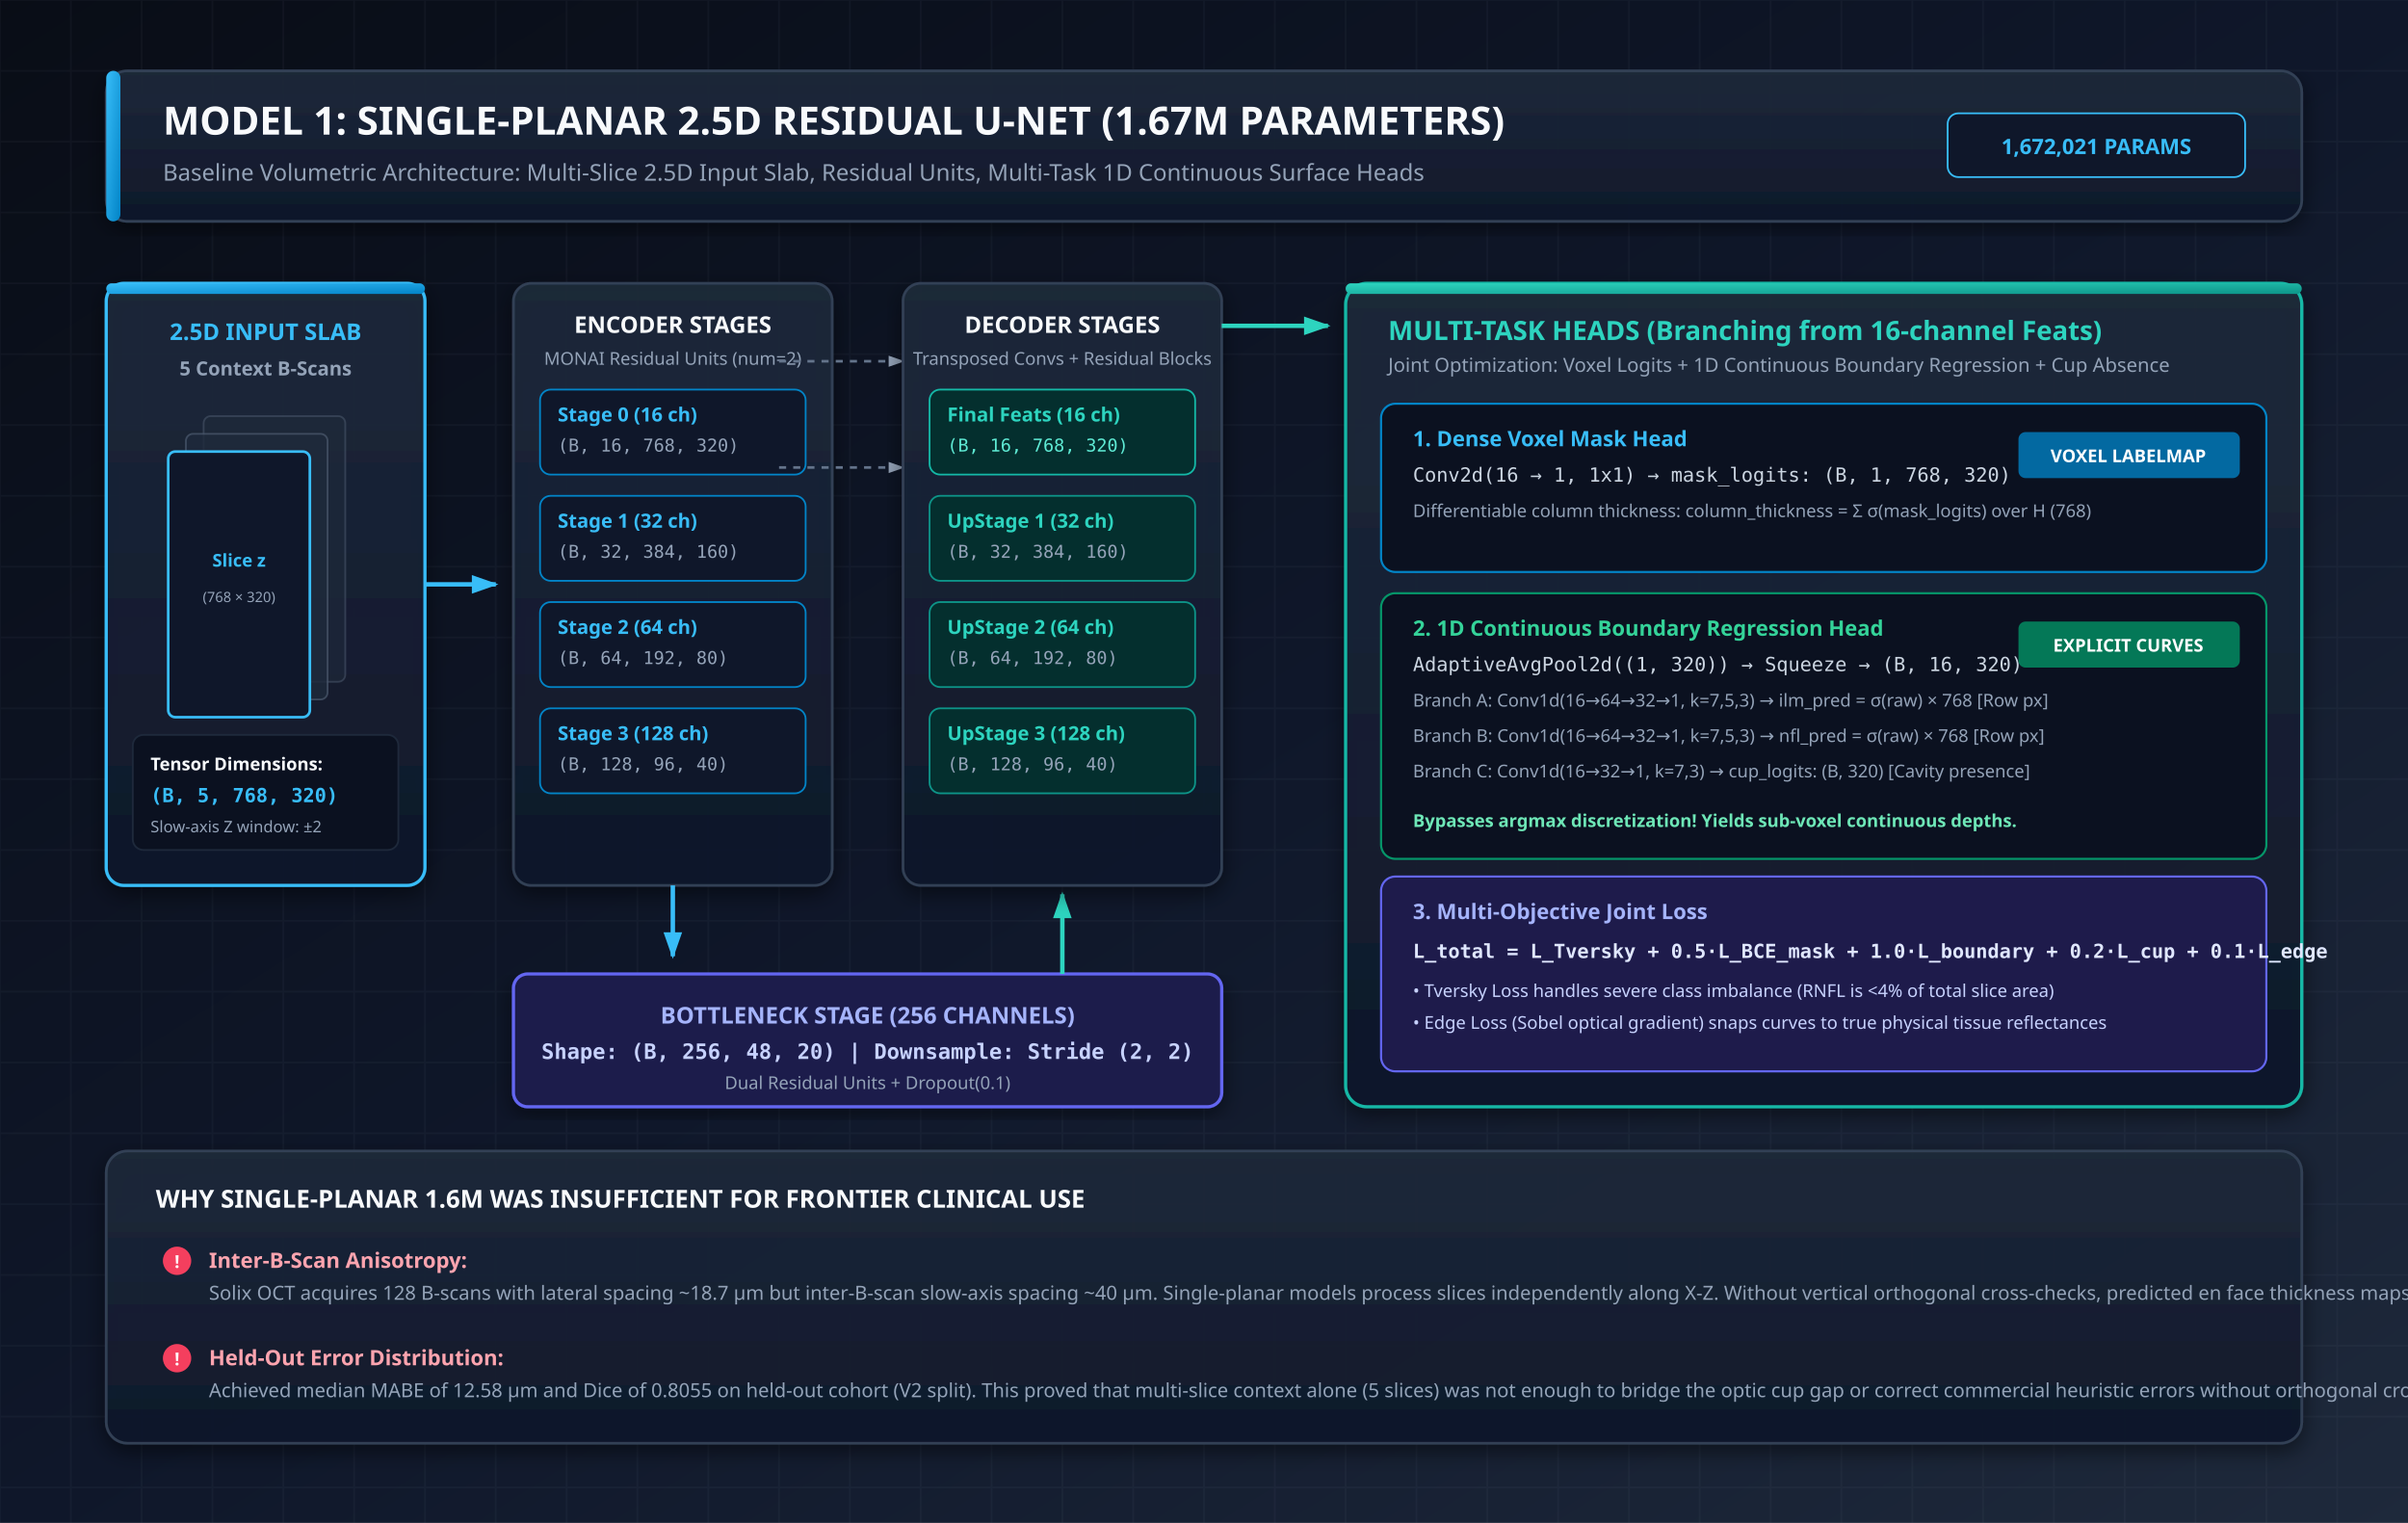
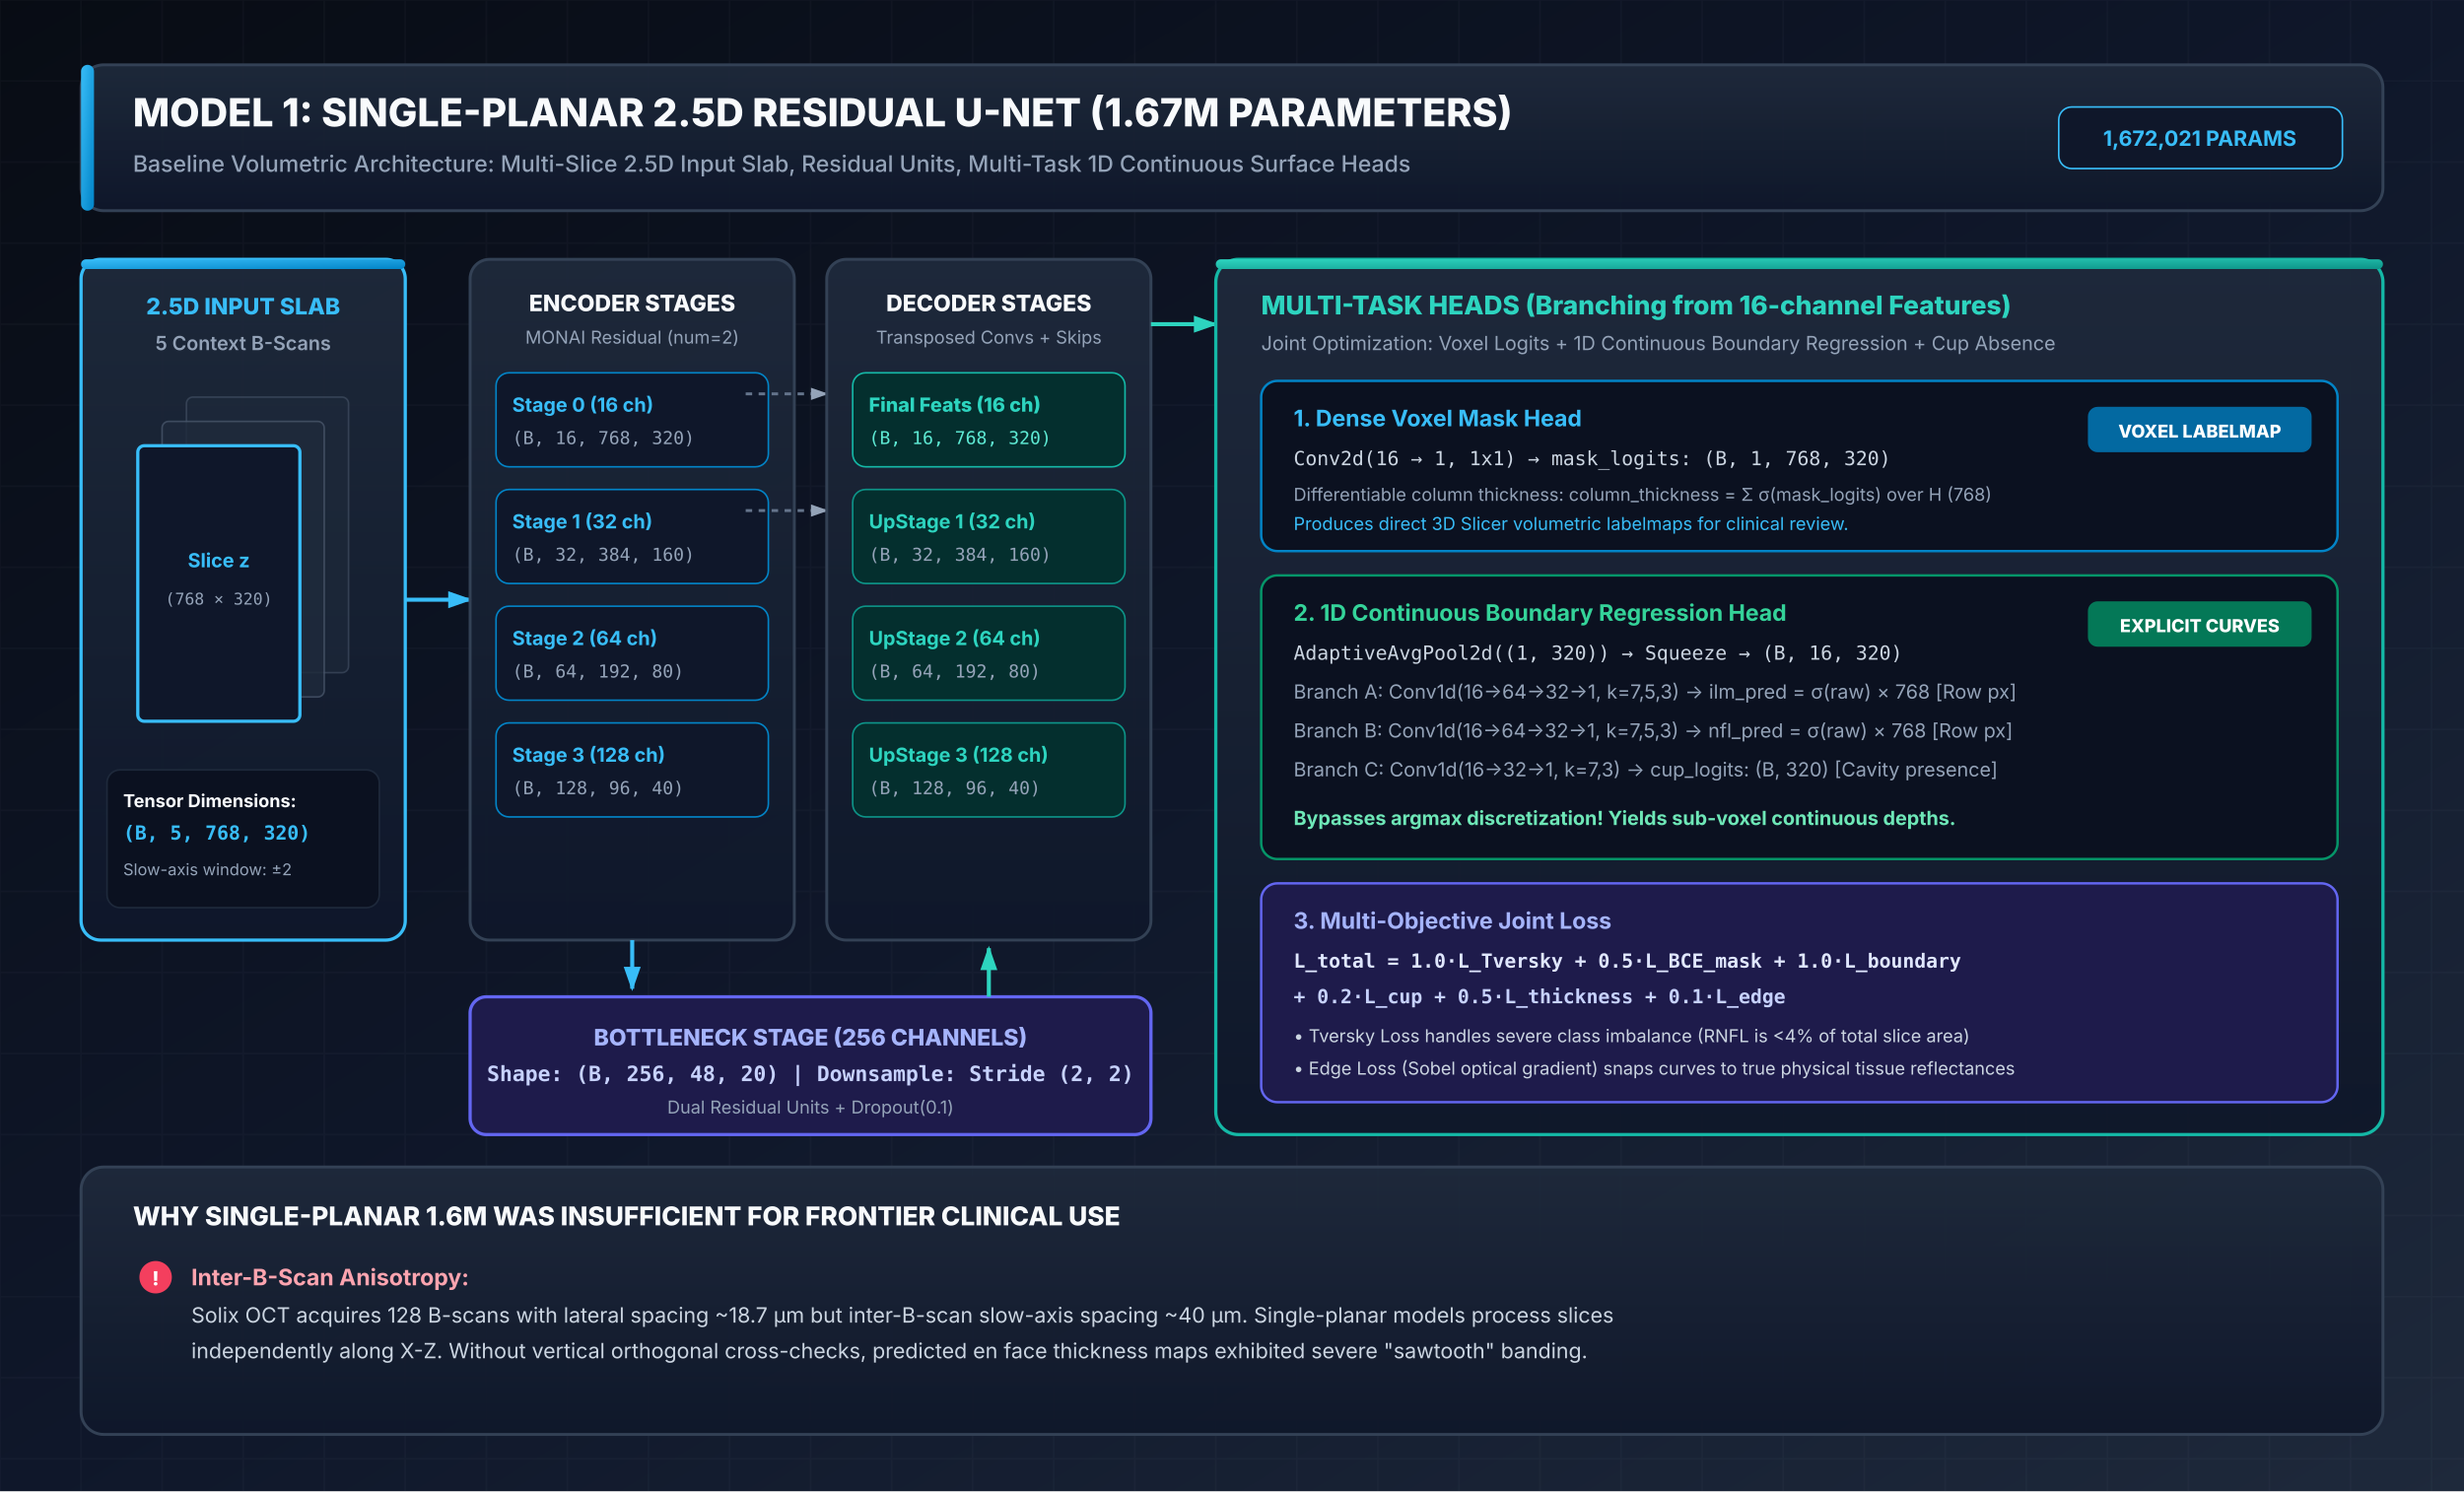
- <svg xmlns="http://www.w3.org/2000/svg" viewBox="0 0 1360 860" width="100%" height="100%">
+ <svg xmlns="http://www.w3.org/2000/svg" viewBox="0 0 1520 920" width="1520" height="920">
  <defs>
    <linearGradient id="grad-bg" x1="0%" y1="0%" x2="100%" y2="100%">
-       <stop offset="0%" stop-color="#090d16" />
+       <stop offset="0%" stop-color="#080c14" />
      <stop offset="50%" stop-color="#0f172a" />
      <stop offset="100%" stop-color="#1e293b" />
    </linearGradient>
    <linearGradient id="grad-card" x1="0%" y1="0%" x2="0%" y2="100%">
      <stop offset="0%" stop-color="#1e293b" stop-opacity="0.95" />
      <stop offset="100%" stop-color="#0f172a" stop-opacity="0.98" />
    </linearGradient>
    <linearGradient id="grad-blue" x1="0%" y1="0%" x2="100%" y2="100%">
      <stop offset="0%" stop-color="#38bdf8" />
      <stop offset="100%" stop-color="#0284c7" />
    </linearGradient>
    <linearGradient id="grad-cyan" x1="0%" y1="0%" x2="100%" y2="100%">
      <stop offset="0%" stop-color="#22d3ee" />
      <stop offset="100%" stop-color="#0891b2" />
    </linearGradient>
    <linearGradient id="grad-teal" x1="0%" y1="0%" x2="100%" y2="100%">
      <stop offset="0%" stop-color="#2dd4bf" />
      <stop offset="100%" stop-color="#0d9488" />
    </linearGradient>
    <linearGradient id="grad-purple" x1="0%" y1="0%" x2="100%" y2="100%">
      <stop offset="0%" stop-color="#c084fc" />
      <stop offset="100%" stop-color="#7e22ce" />
    </linearGradient>
    <linearGradient id="grad-amber" x1="0%" y1="0%" x2="100%" y2="100%">
      <stop offset="0%" stop-color="#fbbf24" />
      <stop offset="100%" stop-color="#d97706" />
    </linearGradient>
    <linearGradient id="grad-rose" x1="0%" y1="0%" x2="100%" y2="100%">
      <stop offset="0%" stop-color="#fb7185" />
      <stop offset="100%" stop-color="#e11d48" />
    </linearGradient>
    <linearGradient id="grad-emerald" x1="0%" y1="0%" x2="100%" y2="100%">
      <stop offset="0%" stop-color="#34d399" />
      <stop offset="100%" stop-color="#059669" />
    </linearGradient>
    <linearGradient id="grad-indigo" x1="0%" y1="0%" x2="100%" y2="100%">
      <stop offset="0%" stop-color="#818cf8" />
      <stop offset="100%" stop-color="#4f46e5" />
    </linearGradient>
-     <filter id="shadow" x="-5%" y="-5%" width="115%" height="115%">
-       <feDropShadow dx="0" dy="4" stdDeviation="6" flood-color="#000000" flood-opacity="0.5" />
-     </filter>
-     <filter id="glow-teal" x="-20%" y="-20%" width="140%" height="140%">
-       <feGaussianBlur stdDeviation="5" result="blur" />
-       <feComposite in="SourceGraphic" in2="blur" operator="over" />
-     </filter>
-     <filter id="glow-purple" x="-20%" y="-20%" width="140%" height="140%">
-       <feGaussianBlur stdDeviation="5" result="blur" />
-       <feComposite in="SourceGraphic" in2="blur" operator="over" />
-     </filter>
    <marker id="arrow" viewBox="0 0 10 10" refX="9" refY="5" markerWidth="6" markerHeight="6" orient="auto-start-reverse">
      <path d="M 0 1.5 L 10 5 L 0 8.5 z" fill="#94a3b8" />
    </marker>
    <marker id="arrow-teal" viewBox="0 0 10 10" refX="9" refY="5" markerWidth="6" markerHeight="6" orient="auto-start-reverse">
      <path d="M 0 1.5 L 10 5 L 0 8.5 z" fill="#2dd4bf" />
    </marker>
    <marker id="arrow-blue" viewBox="0 0 10 10" refX="9" refY="5" markerWidth="6" markerHeight="6" orient="auto-start-reverse">
      <path d="M 0 1.5 L 10 5 L 0 8.5 z" fill="#38bdf8" />
    </marker>
    <marker id="arrow-purple" viewBox="0 0 10 10" refX="9" refY="5" markerWidth="6" markerHeight="6" orient="auto-start-reverse">
      <path d="M 0 1.5 L 10 5 L 0 8.5 z" fill="#c084fc" />
    </marker>
    <marker id="arrow-amber" viewBox="0 0 10 10" refX="9" refY="5" markerWidth="6" markerHeight="6" orient="auto-start-reverse">
      <path d="M 0 1.5 L 10 5 L 0 8.5 z" fill="#fbbf24" />
    </marker>
-     <marker id="arrow-rose" viewBox="0 0 10 10" refX="9" refY="5" markerWidth="6" markerHeight="6" orient="auto-start-reverse">
-       <path d="M 0 1.5 L 10 5 L 0 8.5 z" fill="#fb7185" />
-     </marker>
    <marker id="arrow-green" viewBox="0 0 10 10" refX="9" refY="5" markerWidth="6" markerHeight="6" orient="auto-start-reverse">
      <path d="M 0 1.5 L 10 5 L 0 8.5 z" fill="#34d399" />
    </marker>
  </defs>
-   <rect width="1360" height="860" fill="url(#grad-bg)" />
-   <g opacity="0.05">
-     <path d="M 0 0 L 0 860 M 40 0 L 40 860 M 80 0 L 80 860 M 120 0 L 120 860 M 160 0 L 160 860 M 200 0 L 200 860 M 240 0 L 240 860 M 280 0 L 280 860 M 320 0 L 320 860 M 360 0 L 360 860 M 400 0 L 400 860 M 440 0 L 440 860 M 480 0 L 480 860 M 520 0 L 520 860 M 560 0 L 560 860 M 600 0 L 600 860 M 640 0 L 640 860 M 680 0 L 680 860 M 720 0 L 720 860 M 760 0 L 760 860 M 800 0 L 800 860 M 840 0 L 840 860 M 880 0 L 880 860 M 920 0 L 920 860 M 960 0 L 960 860 M 1000 0 L 1000 860 M 1040 0 L 1040 860 M 1080 0 L 1080 860 M 1120 0 L 1120 860 M 1160 0 L 1160 860 M 1200 0 L 1200 860 M 1240 0 L 1240 860 M 1280 0 L 1280 860 M 1320 0 L 1320 860" stroke="#94a3b8" stroke-width="1" />
-     <path d="M 0 0 L 1360 0 M 0 40 L 1360 40 M 0 80 L 1360 80 M 0 120 L 1360 120 M 0 160 L 1360 160 M 0 200 L 1360 200 M 0 240 L 1360 240 M 0 280 L 1360 280 M 0 320 L 1360 320 M 0 360 L 1360 360 M 0 400 L 1360 400 M 0 440 L 1360 440 M 0 480 L 1360 480 M 0 520 L 1360 520 M 0 560 L 1360 560 M 0 600 L 1360 600 M 0 640 L 1360 640 M 0 680 L 1360 680 M 0 720 L 1360 720 M 0 760 L 1360 760 M 0 800 L 1360 800 M 0 840 L 1360 840" stroke="#94a3b8" stroke-width="1" />
+   <rect width="1520" height="920" fill="url(#grad-bg)" />
+   <g opacity="0.04">
+     <path d="M 0 0 L 0 920 M 50 0 L 50 920 M 100 0 L 100 920 M 150 0 L 150 920 M 200 0 L 200 920 M 250 0 L 250 920 M 300 0 L 300 920 M 350 0 L 350 920 M 400 0 L 400 920 M 450 0 L 450 920 M 500 0 L 500 920 M 550 0 L 550 920 M 600 0 L 600 920 M 650 0 L 650 920 M 700 0 L 700 920 M 750 0 L 750 920 M 800 0 L 800 920 M 850 0 L 850 920 M 900 0 L 900 920 M 950 0 L 950 920 M 1000 0 L 1000 920 M 1050 0 L 1050 920 M 1100 0 L 1100 920 M 1150 0 L 1150 920 M 1200 0 L 1200 920 M 1250 0 L 1250 920 M 1300 0 L 1300 920 M 1350 0 L 1350 920 M 1400 0 L 1400 920 M 1450 0 L 1450 920 M 1500 0 L 1500 920" stroke="#94a3b8" stroke-width="1" />
+     <path d="M 0 0 L 1520 0 M 0 50 L 1520 50 M 0 100 L 1520 100 M 0 150 L 1520 150 M 0 200 L 1520 200 M 0 250 L 1520 250 M 0 300 L 1520 300 M 0 350 L 1520 350 M 0 400 L 1520 400 M 0 450 L 1520 450 M 0 500 L 1520 500 M 0 550 L 1520 550 M 0 600 L 1520 600 M 0 650 L 1520 650 M 0 700 L 1520 700 M 0 750 L 1520 750 M 0 800 L 1520 800 M 0 850 L 1520 850 M 0 900 L 1520 900" stroke="#94a3b8" stroke-width="1" />
  </g>
-   <g transform="translate(60, 40)">
-     <rect width="1240" height="85" rx="12" fill="url(#grad-card)" stroke="#334155" stroke-width="1.5" filter="url(#shadow)" />
-     <rect width="8" height="85" rx="4" fill="url(#grad-blue)" />
-     <text x="32" y="36" font-family="sans-serif" font-size="22" font-weight="800" fill="#f8fafc">MODEL 1: SINGLE-PLANAR 2.5D RESIDUAL U-NET (1.67M PARAMETERS)</text>
-     <text x="32" y="62" font-family="sans-serif" font-size="13" font-weight="500" fill="#94a3b8">Baseline Volumetric Architecture: Multi-Slice 2.5D Input Slab, Residual Units, Multi-Task 1D Continuous Surface Heads</text>
-     <rect x="1040" y="24" width="168" height="36" rx="6" fill="#0f172a" stroke="#38bdf8" />
-     <text x="1124" y="47" font-family="sans-serif" font-size="12" font-weight="700" fill="#38bdf8" text-anchor="middle">1,672,021 PARAMS</text>
+   <g transform="translate(50, 40)">
+     <rect width="1420" height="90" rx="14" fill="url(#grad-card)" stroke="#334155" stroke-width="1.8" />
+     <rect width="8" height="90" rx="4" fill="url(#grad-blue)" />
+     <text x="32" y="38" font-family="system-ui, -apple-system, sans-serif" font-size="24" font-weight="800" fill="#f8fafc">MODEL 1: SINGLE-PLANAR 2.5D RESIDUAL U-NET (1.67M PARAMETERS)</text>
+     <text x="32" y="66" font-family="system-ui, -apple-system, sans-serif" font-size="14" font-weight="500" fill="#94a3b8">Baseline Volumetric Architecture: Multi-Slice 2.5D Input Slab, Residual Units, Multi-Task 1D Continuous Surface Heads</text>
+     <rect x="1220" y="26" width="175" height="38" rx="8" fill="#0f172a" stroke="#38bdf8" />
+     <text x="1307" y="50" font-family="system-ui, -apple-system, sans-serif" font-size="13" font-weight="700" fill="#38bdf8" text-anchor="middle">1,672,021 PARAMS</text>
  </g>
-   <g transform="translate(60, 160)">
-     <rect width="180" height="340" rx="10" fill="url(#grad-card)" stroke="#38bdf8" stroke-width="1.8" filter="url(#shadow)" />
-     <rect width="180" height="6" rx="3" fill="url(#grad-blue)" />
-     <text x="90" y="32" font-family="sans-serif" font-size="13" font-weight="800" fill="#38bdf8" text-anchor="middle">2.5D INPUT SLAB</text>
-     <text x="90" y="52" font-family="sans-serif" font-size="11" font-weight="600" fill="#94a3b8" text-anchor="middle">5 Context B-Scans</text>
-     <g transform="translate(25, 75)">
-       <rect x="30" y="0" width="80" height="150" rx="4" fill="#1e293b" stroke="#475569" opacity="0.6" />
-       <rect x="20" y="10" width="80" height="150" rx="4" fill="#1e293b" stroke="#475569" opacity="0.8" />
-       <rect x="10" y="20" width="80" height="150" rx="4" fill="#0f172a" stroke="#38bdf8" stroke-width="1.5" />
-       <text x="50" y="85" font-family="sans-serif" font-size="10" font-weight="700" fill="#38bdf8" text-anchor="middle">Slice z</text>
-       <text x="50" y="105" font-family="sans-serif" font-size="8" fill="#94a3b8" text-anchor="middle">(768 × 320)</text>
+   <g transform="translate(50, 160)">
+     <rect width="200" height="420" rx="12" fill="url(#grad-card)" stroke="#38bdf8" stroke-width="2" />
+     <rect width="200" height="6" rx="3" fill="url(#grad-blue)" />
+     <text x="100" y="34" font-family="system-ui, -apple-system, sans-serif" font-size="14" font-weight="800" fill="#38bdf8" text-anchor="middle">2.5D INPUT SLAB</text>
+     <text x="100" y="56" font-family="system-ui, -apple-system, sans-serif" font-size="12" font-weight="600" fill="#94a3b8" text-anchor="middle">5 Context B-Scans</text>
+     <g transform="translate(30, 85)">
+       <rect x="35" y="0" width="100" height="170" rx="4" fill="#1e293b" stroke="#475569" opacity="0.6" />
+       <rect x="20" y="15" width="100" height="170" rx="4" fill="#1e293b" stroke="#475569" opacity="0.8" />
+       <rect x="5" y="30" width="100" height="170" rx="4" fill="#0f172a" stroke="#38bdf8" stroke-width="2" />
+       <text x="55" y="105" font-family="system-ui, -apple-system, sans-serif" font-size="12" font-weight="700" fill="#38bdf8" text-anchor="middle">Slice z</text>
+       <text x="55" y="128" font-family="monospace" font-size="10" fill="#94a3b8" text-anchor="middle">(768 × 320)</text>
    </g>
-     <rect x="15" y="255" width="150" height="65" rx="6" fill="#0b1120" stroke="#1e293b" />
-     <text x="25" y="275" font-family="sans-serif" font-size="10" font-weight="700" fill="#f8fafc">Tensor Dimensions:</text>
-     <text x="25" y="293" font-family="monospace" font-size="11" font-weight="700" fill="#38bdf8">(B, 5, 768, 320)</text>
-     <text x="25" y="310" font-family="sans-serif" font-size="9" fill="#94a3b8">Slow-axis Z window: ±2</text>
+     <rect x="16" y="315" width="168" height="85" rx="8" fill="#0b1120" stroke="#1e293b" />
+     <text x="26" y="338" font-family="system-ui, -apple-system, sans-serif" font-size="11" font-weight="700" fill="#f8fafc">Tensor Dimensions:</text>
+     <text x="26" y="358" font-family="monospace" font-size="12" font-weight="700" fill="#38bdf8">(B, 5, 768, 320)</text>
+     <text x="26" y="380" font-family="system-ui, -apple-system, sans-serif" font-size="10" fill="#94a3b8">Slow-axis window: ±2</text>
  </g>
-   <line x1="240" y1="330" x2="280" y2="330" stroke="#38bdf8" stroke-width="2.5" marker-end="url(#arrow-blue)" />
+   <line x1="250" y1="370" x2="290" y2="370" stroke="#38bdf8" stroke-width="2.5" marker-end="url(#arrow-blue)" />
  <g transform="translate(290, 160)">
-     <rect width="180" height="340" rx="10" fill="url(#grad-card)" stroke="#334155" stroke-width="1.5" filter="url(#shadow)" />
-     <text x="90" y="28" font-family="sans-serif" font-size="13" font-weight="800" fill="#f8fafc" text-anchor="middle">ENCODER STAGES</text>
-     <text x="90" y="46" font-family="sans-serif" font-size="10" fill="#94a3b8" text-anchor="middle">MONAI Residual Units (num=2)</text>
-     <rect x="15" y="60" width="150" height="48" rx="6" fill="#0f172a" stroke="#0284c7" />
-     <text x="25" y="78" font-family="sans-serif" font-size="11" font-weight="700" fill="#38bdf8">Stage 0 (16 ch)</text>
-     <text x="25" y="95" font-family="monospace" font-size="10" fill="#94a3b8">(B, 16, 768, 320)</text>
-     <rect x="15" y="120" width="150" height="48" rx="6" fill="#0f172a" stroke="#0284c7" />
-     <text x="25" y="138" font-family="sans-serif" font-size="11" font-weight="700" fill="#38bdf8">Stage 1 (32 ch)</text>
-     <text x="25" y="155" font-family="monospace" font-size="10" fill="#94a3b8">(B, 32, 384, 160)</text>
-     <rect x="15" y="180" width="150" height="48" rx="6" fill="#0f172a" stroke="#0284c7" />
-     <text x="25" y="198" font-family="sans-serif" font-size="11" font-weight="700" fill="#38bdf8">Stage 2 (64 ch)</text>
-     <text x="25" y="215" font-family="monospace" font-size="10" fill="#94a3b8">(B, 64, 192, 80)</text>
-     <rect x="15" y="240" width="150" height="48" rx="6" fill="#0f172a" stroke="#0284c7" />
-     <text x="25" y="258" font-family="sans-serif" font-size="11" font-weight="700" fill="#38bdf8">Stage 3 (128 ch)</text>
-     <text x="25" y="275" font-family="monospace" font-size="10" fill="#94a3b8">(B, 128, 96, 40)</text>
+     <rect width="200" height="420" rx="12" fill="url(#grad-card)" stroke="#334155" stroke-width="1.8" />
+     <text x="100" y="32" font-family="system-ui, -apple-system, sans-serif" font-size="14" font-weight="800" fill="#f8fafc" text-anchor="middle">ENCODER STAGES</text>
+     <text x="100" y="52" font-family="system-ui, -apple-system, sans-serif" font-size="11" fill="#94a3b8" text-anchor="middle">MONAI Residual (num=2)</text>
+     <rect x="16" y="70" width="168" height="58" rx="8" fill="#0f172a" stroke="#0284c7" />
+     <text x="26" y="94" font-family="system-ui, -apple-system, sans-serif" font-size="12" font-weight="700" fill="#38bdf8">Stage 0 (16 ch)</text>
+     <text x="26" y="114" font-family="monospace" font-size="11" fill="#94a3b8">(B, 16, 768, 320)</text>
+     <rect x="16" y="142" width="168" height="58" rx="8" fill="#0f172a" stroke="#0284c7" />
+     <text x="26" y="166" font-family="system-ui, -apple-system, sans-serif" font-size="12" font-weight="700" fill="#38bdf8">Stage 1 (32 ch)</text>
+     <text x="26" y="186" font-family="monospace" font-size="11" fill="#94a3b8">(B, 32, 384, 160)</text>
+     <rect x="16" y="214" width="168" height="58" rx="8" fill="#0f172a" stroke="#0284c7" />
+     <text x="26" y="238" font-family="system-ui, -apple-system, sans-serif" font-size="12" font-weight="700" fill="#38bdf8">Stage 2 (64 ch)</text>
+     <text x="26" y="258" font-family="monospace" font-size="11" fill="#94a3b8">(B, 64, 192, 80)</text>
+     <rect x="16" y="286" width="168" height="58" rx="8" fill="#0f172a" stroke="#0284c7" />
+     <text x="26" y="310" font-family="system-ui, -apple-system, sans-serif" font-size="12" font-weight="700" fill="#38bdf8">Stage 3 (128 ch)</text>
+     <text x="26" y="330" font-family="monospace" font-size="11" fill="#94a3b8">(B, 128, 96, 40)</text>
  </g>
-   <line x1="380" y1="500" x2="380" y2="540" stroke="#38bdf8" stroke-width="2.5" marker-end="url(#arrow-blue)" />
-   <g transform="translate(290, 550)">
-     <rect width="400" height="75" rx="8" fill="#1e1b4b" stroke="#6366f1" stroke-width="1.8" filter="url(#shadow)" />
-     <text x="200" y="28" font-family="sans-serif" font-size="13" font-weight="800" fill="#a5b4fc" text-anchor="middle">BOTTLENECK STAGE (256 CHANNELS)</text>
-     <text x="200" y="48" font-family="monospace" font-size="12" font-weight="700" fill="#c7d2fe" text-anchor="middle">Shape: (B, 256, 48, 20) | Downsample: Stride (2, 2)</text>
-     <text x="200" y="65" font-family="sans-serif" font-size="10" fill="#94a3b8" text-anchor="middle">Dual Residual Units + Dropout(0.1)</text>
+   <line x1="390" y1="580" x2="390" y2="610" stroke="#38bdf8" stroke-width="2.5" marker-end="url(#arrow-blue)" />
+   <g transform="translate(290, 615)">
+     <rect width="420" height="85" rx="10" fill="#1e1b4b" stroke="#6366f1" stroke-width="2" />
+     <text x="210" y="30" font-family="system-ui, -apple-system, sans-serif" font-size="14" font-weight="800" fill="#a5b4fc" text-anchor="middle">BOTTLENECK STAGE (256 CHANNELS)</text>
+     <text x="210" y="52" font-family="monospace" font-size="13" font-weight="700" fill="#c7d2fe" text-anchor="middle">Shape: (B, 256, 48, 20) | Downsample: Stride (2, 2)</text>
+     <text x="210" y="72" font-family="system-ui, -apple-system, sans-serif" font-size="11" fill="#94a3b8" text-anchor="middle">Dual Residual Units + Dropout(0.1)</text>
  </g>
-   <line x1="600" y1="550" x2="600" y2="505" stroke="#2dd4bf" stroke-width="2.5" marker-end="url(#arrow-teal)" />
-   <path d="M 440 204 L 510 204" stroke="#64748b" stroke-width="1.5" stroke-dasharray="4 4" marker-end="url(#arrow)" />
-   <path d="M 440 264 L 510 264" stroke="#64748b" stroke-width="1.5" stroke-dasharray="4 4" marker-end="url(#arrow)" />
+   <line x1="610" y1="615" x2="610" y2="585" stroke="#2dd4bf" stroke-width="2.5" marker-end="url(#arrow-teal)" />
+   <path d="M 460 243 L 510 243" stroke="#64748b" stroke-width="1.8" stroke-dasharray="4 4" marker-end="url(#arrow)" />
+   <path d="M 460 315 L 510 315" stroke="#64748b" stroke-width="1.8" stroke-dasharray="4 4" marker-end="url(#arrow)" />
  <g transform="translate(510, 160)">
-     <rect width="180" height="340" rx="10" fill="url(#grad-card)" stroke="#334155" stroke-width="1.5" filter="url(#shadow)" />
-     <text x="90" y="28" font-family="sans-serif" font-size="13" font-weight="800" fill="#f8fafc" text-anchor="middle">DECODER STAGES</text>
-     <text x="90" y="46" font-family="sans-serif" font-size="10" fill="#94a3b8" text-anchor="middle">Transposed Convs + Residual Blocks</text>
-     <rect x="15" y="240" width="150" height="48" rx="6" fill="#042f2e" stroke="#0d9488" />
-     <text x="25" y="258" font-family="sans-serif" font-size="11" font-weight="700" fill="#2dd4bf">UpStage 3 (128 ch)</text>
-     <text x="25" y="275" font-family="monospace" font-size="10" fill="#94a3b8">(B, 128, 96, 40)</text>
-     <rect x="15" y="180" width="150" height="48" rx="6" fill="#042f2e" stroke="#0d9488" />
-     <text x="25" y="198" font-family="sans-serif" font-size="11" font-weight="700" fill="#2dd4bf">UpStage 2 (64 ch)</text>
-     <text x="25" y="215" font-family="monospace" font-size="10" fill="#94a3b8">(B, 64, 192, 80)</text>
-     <rect x="15" y="120" width="150" height="48" rx="6" fill="#042f2e" stroke="#0d9488" />
-     <text x="25" y="138" font-family="sans-serif" font-size="11" font-weight="700" fill="#2dd4bf">UpStage 1 (32 ch)</text>
-     <text x="25" y="155" font-family="monospace" font-size="10" fill="#94a3b8">(B, 32, 384, 160)</text>
-     <rect x="15" y="60" width="150" height="48" rx="6" fill="#042f2e" stroke="#14b8a6" />
-     <text x="25" y="78" font-family="sans-serif" font-size="11" font-weight="800" fill="#2dd4bf">Final Feats (16 ch)</text>
-     <text x="25" y="95" font-family="monospace" font-size="10" fill="#5eead4">(B, 16, 768, 320)</text>
+     <rect width="200" height="420" rx="12" fill="url(#grad-card)" stroke="#334155" stroke-width="1.8" />
+     <text x="100" y="32" font-family="system-ui, -apple-system, sans-serif" font-size="14" font-weight="800" fill="#f8fafc" text-anchor="middle">DECODER STAGES</text>
+     <text x="100" y="52" font-family="system-ui, -apple-system, sans-serif" font-size="11" fill="#94a3b8" text-anchor="middle">Transposed Convs + Skips</text>
+     <rect x="16" y="286" width="168" height="58" rx="8" fill="#042f2e" stroke="#0d9488" />
+     <text x="26" y="310" font-family="system-ui, -apple-system, sans-serif" font-size="12" font-weight="700" fill="#2dd4bf">UpStage 3 (128 ch)</text>
+     <text x="26" y="330" font-family="monospace" font-size="11" fill="#94a3b8">(B, 128, 96, 40)</text>
+     <rect x="16" y="214" width="168" height="58" rx="8" fill="#042f2e" stroke="#0d9488" />
+     <text x="26" y="238" font-family="system-ui, -apple-system, sans-serif" font-size="12" font-weight="700" fill="#2dd4bf">UpStage 2 (64 ch)</text>
+     <text x="26" y="258" font-family="monospace" font-size="11" fill="#94a3b8">(B, 64, 192, 80)</text>
+     <rect x="16" y="142" width="168" height="58" rx="8" fill="#042f2e" stroke="#0d9488" />
+     <text x="26" y="166" font-family="system-ui, -apple-system, sans-serif" font-size="12" font-weight="700" fill="#2dd4bf">UpStage 1 (32 ch)</text>
+     <text x="26" y="186" font-family="monospace" font-size="11" fill="#94a3b8">(B, 32, 384, 160)</text>
+     <rect x="16" y="70" width="168" height="58" rx="8" fill="#042f2e" stroke="#14b8a6" />
+     <text x="26" y="94" font-family="system-ui, -apple-system, sans-serif" font-size="12" font-weight="800" fill="#2dd4bf">Final Feats (16 ch)</text>
+     <text x="26" y="114" font-family="monospace" font-size="11" fill="#5eead4">(B, 16, 768, 320)</text>
  </g>
-   <path d="M 690 184 L 750 184" stroke="#2dd4bf" stroke-width="2.5" marker-end="url(#arrow-teal)" />
-   <g transform="translate(760, 160)">
-     <rect width="540" height="465" rx="12" fill="url(#grad-card)" stroke="#14b8a6" stroke-width="1.8" filter="url(#shadow)" />
-     <rect width="540" height="6" rx="3" fill="url(#grad-teal)" />
-     <text x="24" y="32" font-family="sans-serif" font-size="15" font-weight="800" fill="#2dd4bf">MULTI-TASK HEADS (Branching from 16-channel Feats)</text>
-     <text x="24" y="50" font-family="sans-serif" font-size="11" fill="#94a3b8">Joint Optimization: Voxel Logits + 1D Continuous Boundary Regression + Cup Absence</text>
-     <g transform="translate(20, 68)">
-       <rect width="500" height="95" rx="8" fill="#0b1120" stroke="#0284c7" stroke-width="1.2" />
-       <text x="18" y="24" font-family="sans-serif" font-size="12" font-weight="700" fill="#38bdf8">1. Dense Voxel Mask Head</text>
-       <text x="18" y="44" font-family="monospace" font-size="11" fill="#cbd5e1">Conv2d(16 → 1, 1x1) → mask_logits: (B, 1, 768, 320)</text>
-       <text x="18" y="64" font-family="sans-serif" font-size="10" fill="#94a3b8">Differentiable column thickness: column_thickness = Σ σ(mask_logits) over H (768)</text>
-       <rect x="360" y="16" width="125" height="26" rx="4" fill="#0369a1" />
-       <text x="422" y="33" font-family="sans-serif" font-size="10" font-weight="800" fill="#ffffff" text-anchor="middle">VOXEL LABELMAP</text>
+   <path d="M 710 200 L 750 200" stroke="#2dd4bf" stroke-width="2.5" marker-end="url(#arrow-teal)" />
+   <g transform="translate(750, 160)">
+     <rect width="720" height="540" rx="14" fill="url(#grad-card)" stroke="#14b8a6" stroke-width="2" />
+     <rect width="720" height="6" rx="3" fill="url(#grad-teal)" />
+     <text x="28" y="34" font-family="system-ui, -apple-system, sans-serif" font-size="16" font-weight="800" fill="#2dd4bf">MULTI-TASK HEADS (Branching from 16-channel Features)</text>
+     <text x="28" y="56" font-family="system-ui, -apple-system, sans-serif" font-size="12" fill="#94a3b8">Joint Optimization: Voxel Logits + 1D Continuous Boundary Regression + Cup Absence</text>
+     <g transform="translate(28, 75)">
+       <rect width="664" height="105" rx="10" fill="#0b1120" stroke="#0284c7" stroke-width="1.5" />
+       <text x="20" y="28" font-family="system-ui, -apple-system, sans-serif" font-size="14" font-weight="700" fill="#38bdf8">1. Dense Voxel Mask Head</text>
+       <text x="20" y="52" font-family="monospace" font-size="12" fill="#cbd5e1">Conv2d(16 → 1, 1x1) → mask_logits: (B, 1, 768, 320)</text>
+       <text x="20" y="74" font-family="system-ui, -apple-system, sans-serif" font-size="11" fill="#94a3b8">Differentiable column thickness: column_thickness = Σ σ(mask_logits) over H (768)</text>
+       <text x="20" y="92" font-family="system-ui, -apple-system, sans-serif" font-size="11" fill="#38bdf8">Produces direct 3D Slicer volumetric labelmaps for clinical review.</text>
+       <rect x="510" y="16" width="138" height="28" rx="6" fill="#0369a1" />
+       <text x="579" y="35" font-family="system-ui, -apple-system, sans-serif" font-size="11" font-weight="800" fill="#ffffff" text-anchor="middle">VOXEL LABELMAP</text>
    </g>
-     <g transform="translate(20, 175)">
-       <rect width="500" height="150" rx="8" fill="#0b1120" stroke="#059669" stroke-width="1.2" />
-       <text x="18" y="24" font-family="sans-serif" font-size="12" font-weight="700" fill="#34d399">2. 1D Continuous Boundary Regression Head</text>
-       <text x="18" y="44" font-family="monospace" font-size="11" fill="#cbd5e1">AdaptiveAvgPool2d((1, 320)) → Squeeze → (B, 16, 320)</text>
-       <text x="18" y="64" font-family="sans-serif" font-size="10" fill="#94a3b8">Branch A: Conv1d(16→64→32→1, k=7,5,3) → ilm_pred = σ(raw) × 768  [Row px]</text>
-       <text x="18" y="84" font-family="sans-serif" font-size="10" fill="#94a3b8">Branch B: Conv1d(16→64→32→1, k=7,5,3) → nfl_pred = σ(raw) × 768  [Row px]</text>
-       <text x="18" y="104" font-family="sans-serif" font-size="10" fill="#94a3b8">Branch C: Conv1d(16→32→1, k=7,3)       → cup_logits: (B, 320)  [Cavity presence]</text>
-       <rect x="360" y="16" width="125" height="26" rx="4" fill="#047857" />
-       <text x="422" y="33" font-family="sans-serif" font-size="10" font-weight="800" fill="#ffffff" text-anchor="middle">EXPLICIT CURVES</text>
-       <text x="18" y="132" font-family="sans-serif" font-size="10" font-weight="700" fill="#6ee7b7">Bypasses argmax discretization! Yields sub-voxel continuous depths.</text>
+     <g transform="translate(28, 195)">
+       <rect width="664" height="175" rx="10" fill="#0b1120" stroke="#059669" stroke-width="1.5" />
+       <text x="20" y="28" font-family="system-ui, -apple-system, sans-serif" font-size="14" font-weight="700" fill="#34d399">2. 1D Continuous Boundary Regression Head</text>
+       <text x="20" y="52" font-family="monospace" font-size="12" fill="#cbd5e1">AdaptiveAvgPool2d((1, 320)) → Squeeze → (B, 16, 320)</text>
+       <text x="20" y="76" font-family="system-ui, -apple-system, sans-serif" font-size="12" fill="#94a3b8">Branch A: Conv1d(16→64→32→1, k=7,5,3) → ilm_pred = σ(raw) × 768  [Row px]</text>
+       <text x="20" y="100" font-family="system-ui, -apple-system, sans-serif" font-size="12" fill="#94a3b8">Branch B: Conv1d(16→64→32→1, k=7,5,3) → nfl_pred = σ(raw) × 768  [Row px]</text>
+       <text x="20" y="124" font-family="system-ui, -apple-system, sans-serif" font-size="12" fill="#94a3b8">Branch C: Conv1d(16→32→1, k=7,3)       → cup_logits: (B, 320)  [Cavity presence]</text>
+       <text x="20" y="154" font-family="system-ui, -apple-system, sans-serif" font-size="12" font-weight="700" fill="#6ee7b7">Bypasses argmax discretization! Yields sub-voxel continuous depths.</text>
+       <rect x="510" y="16" width="138" height="28" rx="6" fill="#047857" />
+       <text x="579" y="35" font-family="system-ui, -apple-system, sans-serif" font-size="11" font-weight="800" fill="#ffffff" text-anchor="middle">EXPLICIT CURVES</text>
    </g>
-     <g transform="translate(20, 335)">
-       <rect width="500" height="110" rx="8" fill="#1e1b4b" stroke="#6366f1" stroke-width="1.2" />
-       <text x="18" y="24" font-family="sans-serif" font-size="12" font-weight="700" fill="#a5b4fc">3. Multi-Objective Joint Loss</text>
-       <text x="18" y="46" font-family="monospace" font-size="11" font-weight="700" fill="#e0e7ff">L_total = L_Tversky + 0.5·L_BCE_mask + 1.0·L_boundary + 0.2·L_cup + 0.1·L_edge</text>
-       <text x="18" y="68" font-family="sans-serif" font-size="10" fill="#c7d2fe">• Tversky Loss handles severe class imbalance (RNFL is &lt;4% of total slice area)</text>
-       <text x="18" y="86" font-family="sans-serif" font-size="10" fill="#c7d2fe">• Edge Loss (Sobel optical gradient) snaps curves to true physical tissue reflectances</text>
+     <g transform="translate(28, 385)">
+       <rect width="664" height="135" rx="10" fill="#1e1b4b" stroke="#6366f1" stroke-width="1.5" />
+       <text x="20" y="28" font-family="system-ui, -apple-system, sans-serif" font-size="14" font-weight="700" fill="#a5b4fc">3. Multi-Objective Joint Loss</text>
+       <text x="20" y="52" font-family="monospace" font-size="12" font-weight="700" fill="#e0e7ff">L_total = 1.0·L_Tversky + 0.5·L_BCE_mask + 1.0·L_boundary</text>
+       <text x="20" y="74" font-family="monospace" font-size="12" font-weight="700" fill="#c7d2fe">        + 0.2·L_cup + 0.5·L_thickness + 0.1·L_edge</text>
+       <text x="20" y="98" font-family="system-ui, -apple-system, sans-serif" font-size="11" fill="#cbd5e1">• Tversky Loss handles severe class imbalance (RNFL is &lt;4% of total slice area)</text>
+       <text x="20" y="118" font-family="system-ui, -apple-system, sans-serif" font-size="11" fill="#cbd5e1">• Edge Loss (Sobel optical gradient) snaps curves to true physical tissue reflectances</text>
    </g>
  </g>
-   <g transform="translate(60, 650)">
-     <rect width="1240" height="165" rx="12" fill="url(#grad-card)" stroke="#334155" stroke-width="1.5" filter="url(#shadow)" />
-     <text x="28" y="32" font-family="sans-serif" font-size="14" font-weight="800" fill="#f8fafc">WHY SINGLE-PLANAR 1.6M WAS INSUFFICIENT FOR FRONTIER CLINICAL USE</text>
-     <g transform="translate(28, 50)">
-       <circle cx="12" cy="12" r="8" fill="#f43f5e" />
-       <text x="12" y="16" font-family="sans-serif" font-size="10" font-weight="800" fill="#ffffff" text-anchor="middle">!</text>
-       <text x="30" y="16" font-family="sans-serif" font-size="12" font-weight="700" fill="#fda4af">Inter-B-Scan Anisotropy:</text>
-       <text x="30" y="34" font-family="sans-serif" font-size="11" fill="#94a3b8">
+   <g transform="translate(50, 720)">
+     <rect width="1420" height="165" rx="14" fill="url(#grad-card)" stroke="#334155" stroke-width="1.8" />
+     <text x="32" y="36" font-family="system-ui, -apple-system, sans-serif" font-size="16" font-weight="800" fill="#f8fafc">WHY SINGLE-PLANAR 1.6M WAS INSUFFICIENT FOR FRONTIER CLINICAL USE</text>
+     <g transform="translate(32, 54)">
+       <circle cx="14" cy="14" r="10" fill="#f43f5e" />
+       <text x="14" y="19" font-family="system-ui, -apple-system, sans-serif" font-size="12" font-weight="800" fill="#ffffff" text-anchor="middle">!</text>
+       <text x="36" y="19" font-family="system-ui, -apple-system, sans-serif" font-size="14" font-weight="700" fill="#fda4af">Inter-B-Scan Anisotropy:</text>
+       <text x="36" y="42" font-family="system-ui, -apple-system, sans-serif" font-size="13" fill="#cbd5e1">
        Solix OCT acquires 128 B-scans with lateral spacing ~18.7 µm but inter-B-scan slow-axis spacing ~40 µm. Single-planar models process slices
+       </text>
+       <text x="36" y="64" font-family="system-ui, -apple-system, sans-serif" font-size="13" fill="#cbd5e1">
        independently along X-Z. Without vertical orthogonal cross-checks, predicted en face thickness maps exhibited severe "sawtooth" banding.
-       </text>
-     </g>
-     <g transform="translate(28, 105)">
-       <circle cx="12" cy="12" r="8" fill="#f43f5e" />
-       <text x="12" y="16" font-family="sans-serif" font-size="10" font-weight="800" fill="#ffffff" text-anchor="middle">!</text>
-       <text x="30" y="16" font-family="sans-serif" font-size="12" font-weight="700" fill="#fda4af">Held-Out Error Distribution:</text>
-       <text x="30" y="34" font-family="sans-serif" font-size="11" fill="#94a3b8">
-         Achieved median MABE of 12.58 µm and Dice of 0.8055 on held-out cohort (V2 split). This proved that multi-slice context alone (5 slices)
-         was not enough to bridge the optic cup gap or correct commercial heuristic errors without orthogonal cross-validation.
      </text>
    </g>
  </g>
</svg>
